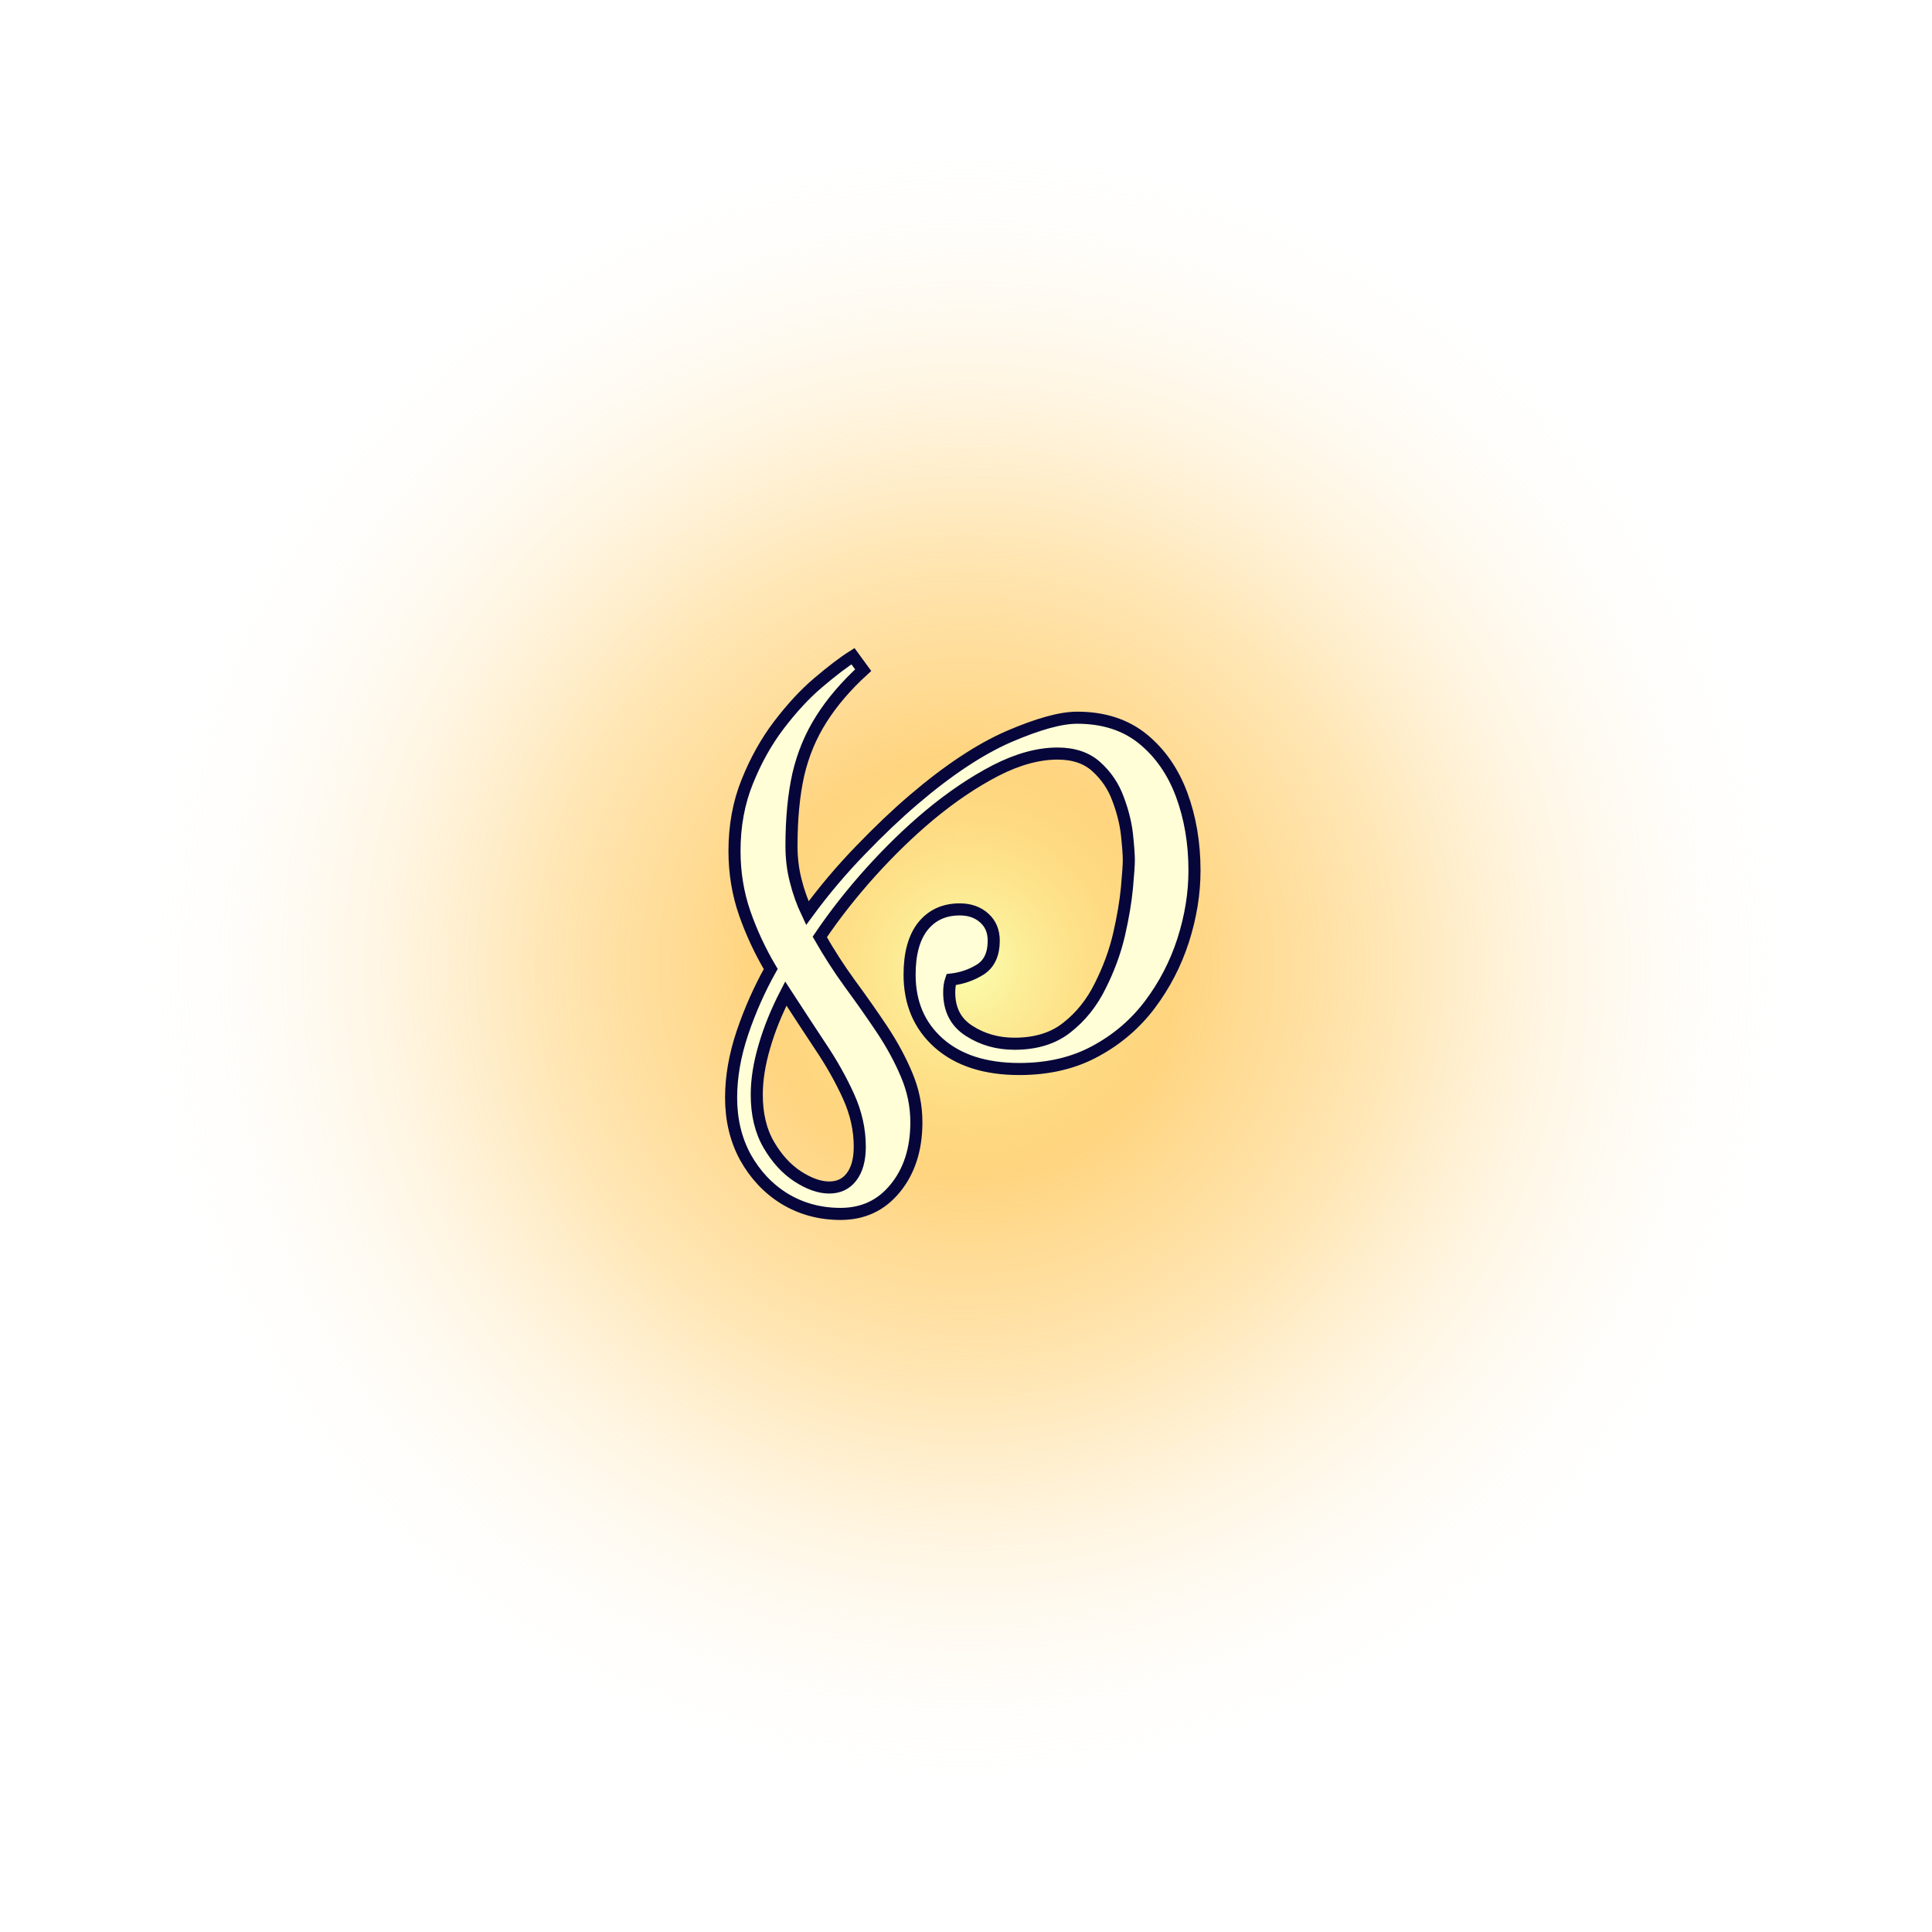
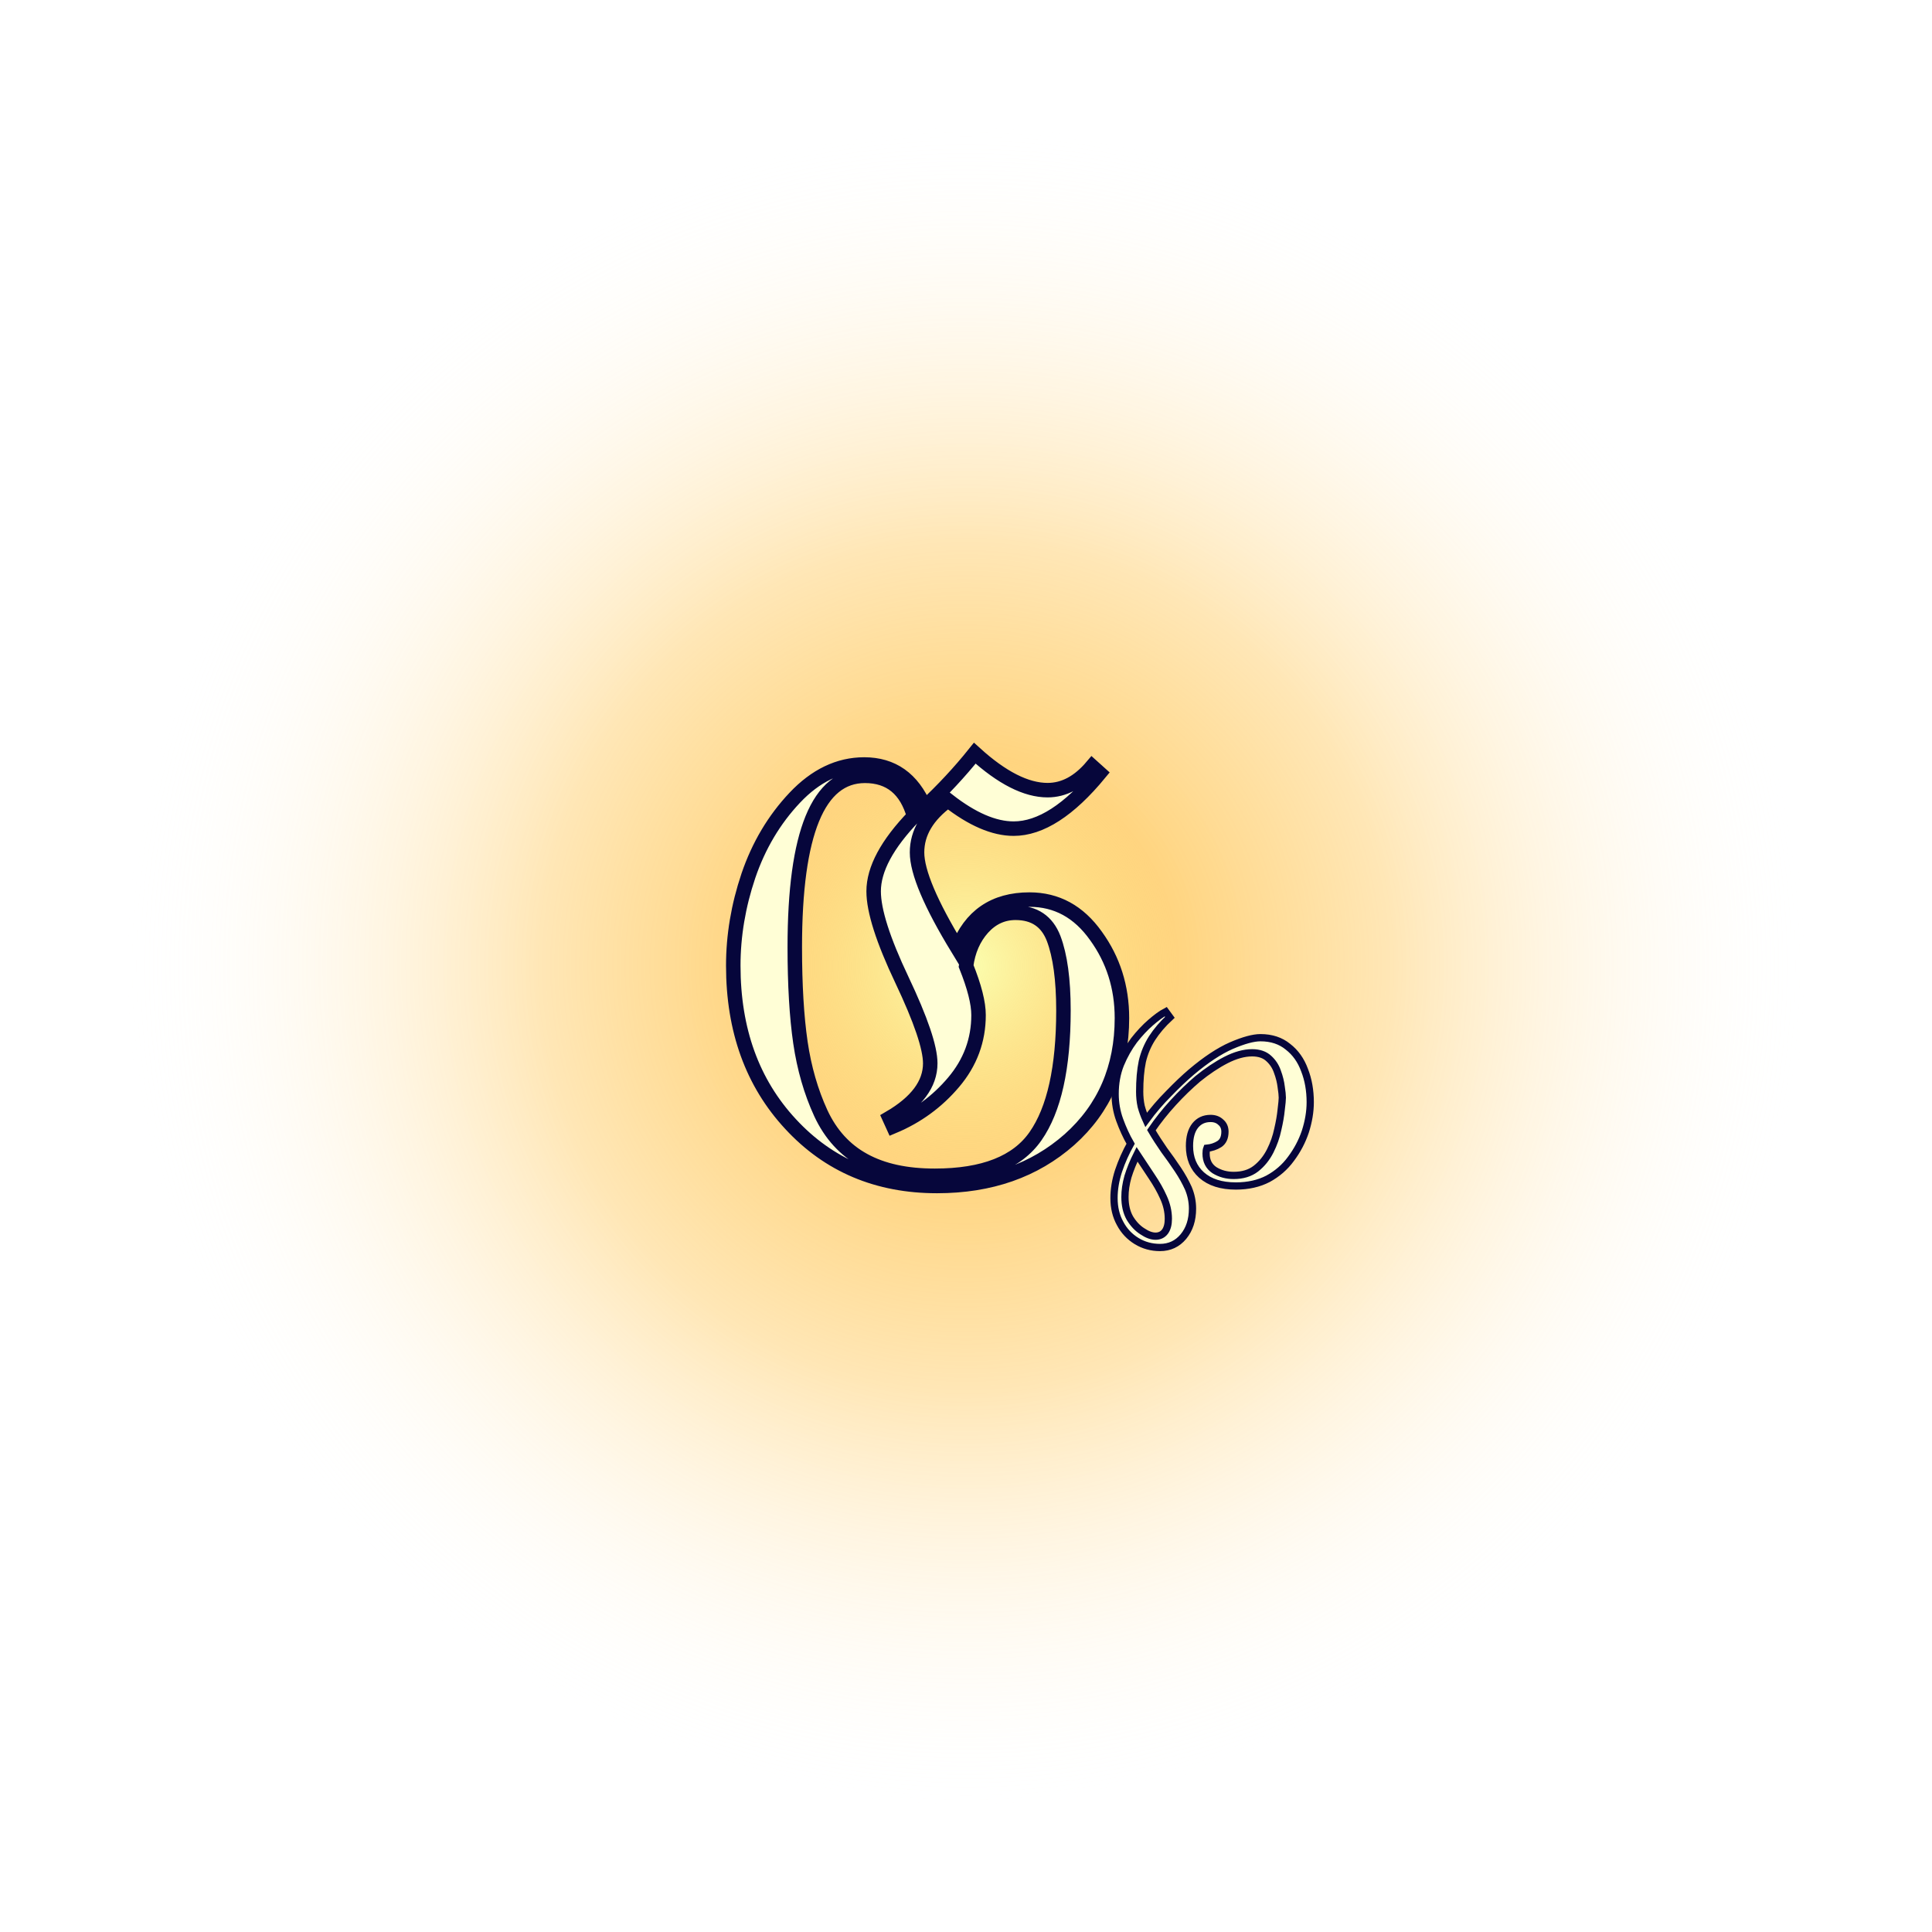
<svg xmlns="http://www.w3.org/2000/svg" viewBox="0 0 80 80">
  <defs>
    <radialGradient id="mindGateAura">
      <stop offset="0%" stop-color="#fbffb0" stop-opacity="1" />
      <stop offset="25%" stop-color="#ffb82b" stop-opacity=".6" />
      <stop offset="50%" stop-color="#ffc145" stop-opacity=".4" />
      <stop offset="100%" stop-color="#ffffff" stop-opacity="0" />
    </radialGradient>
  </defs>
  <circle cx="40" cy="40" r="35" fill="url(#mindGateAura)" opacity="1" />
-   <text x="40" y="44" font-family="'Cormorant Garamond', 'Times New Roman', serif" font-size="26" text-anchor="middle" fill="#fffed6" stroke="#06063b" stroke-width="0.5" filter="url(#glow)">℘</text>
+   <text x="42" y="49" font-family="'Cormorant Garamond', 'Times New Roman', serif" font-size="26" text-anchor="middle" fill="#fffed6" stroke="#06063b" stroke-width="0.6" filter="url(#glow)">𝔊<tspan font-size="11" stroke-width="0.3" dx="-2" dy="0">℘</tspan>
+   </text>
</svg>
